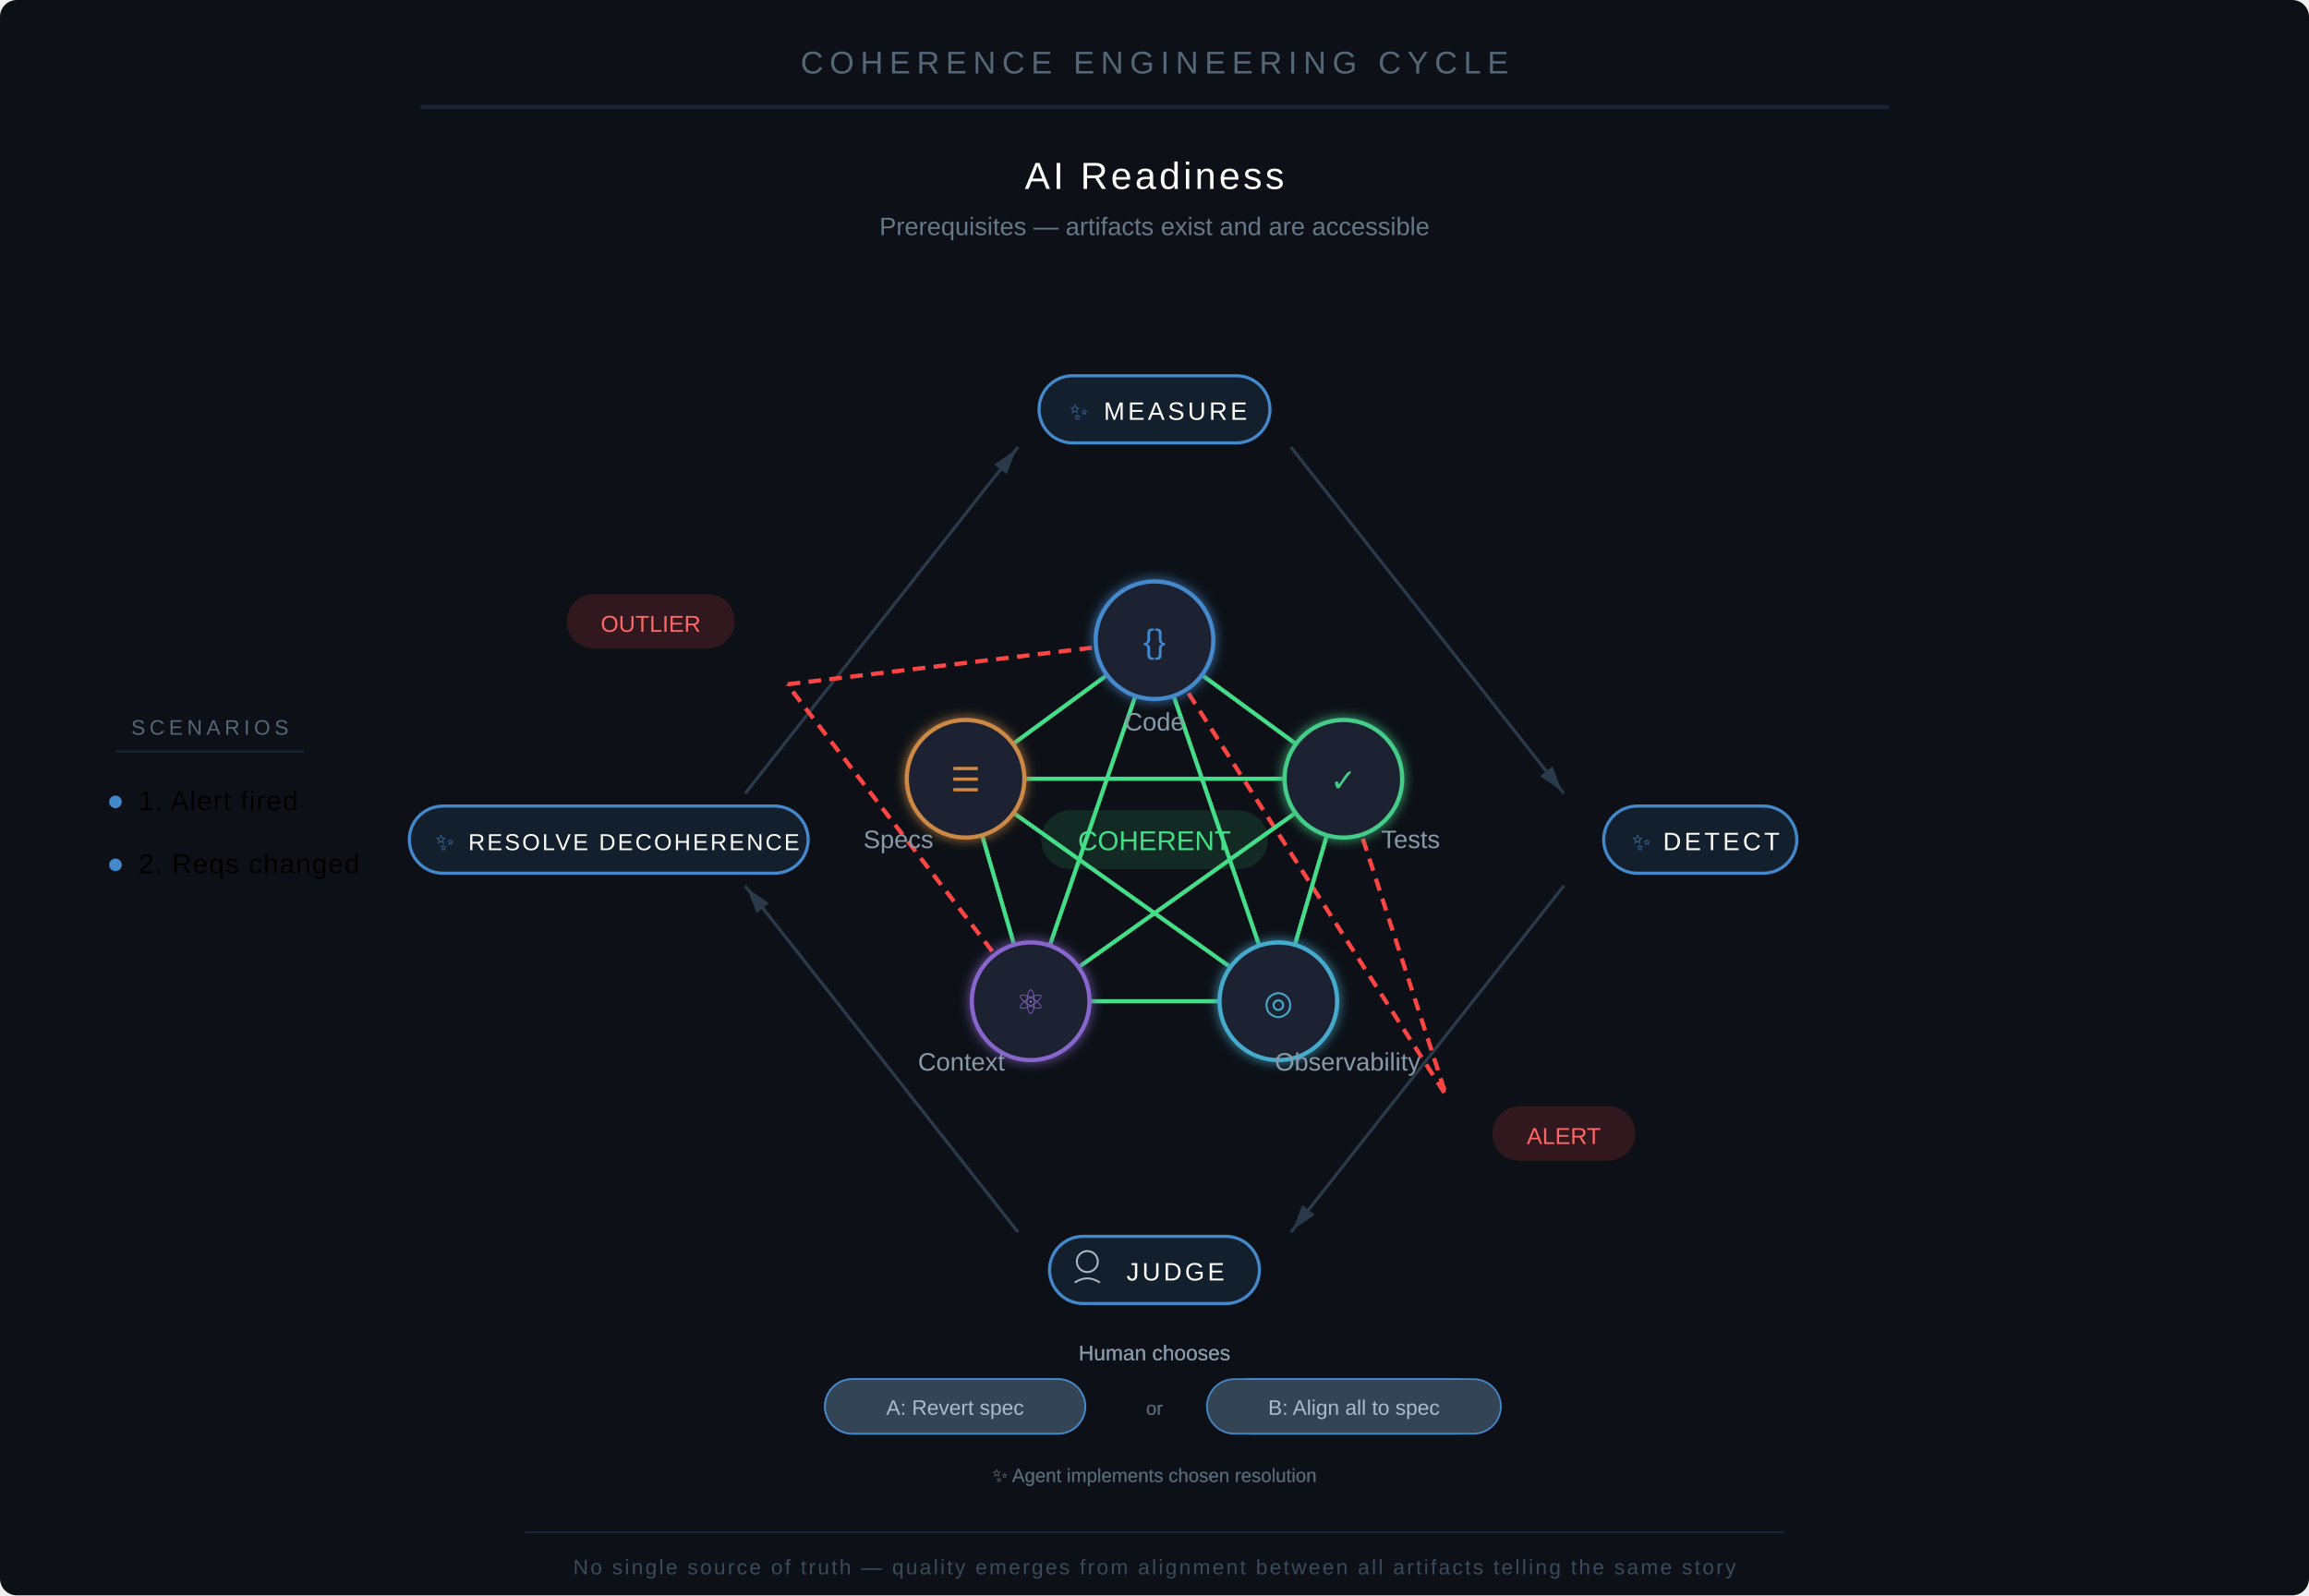
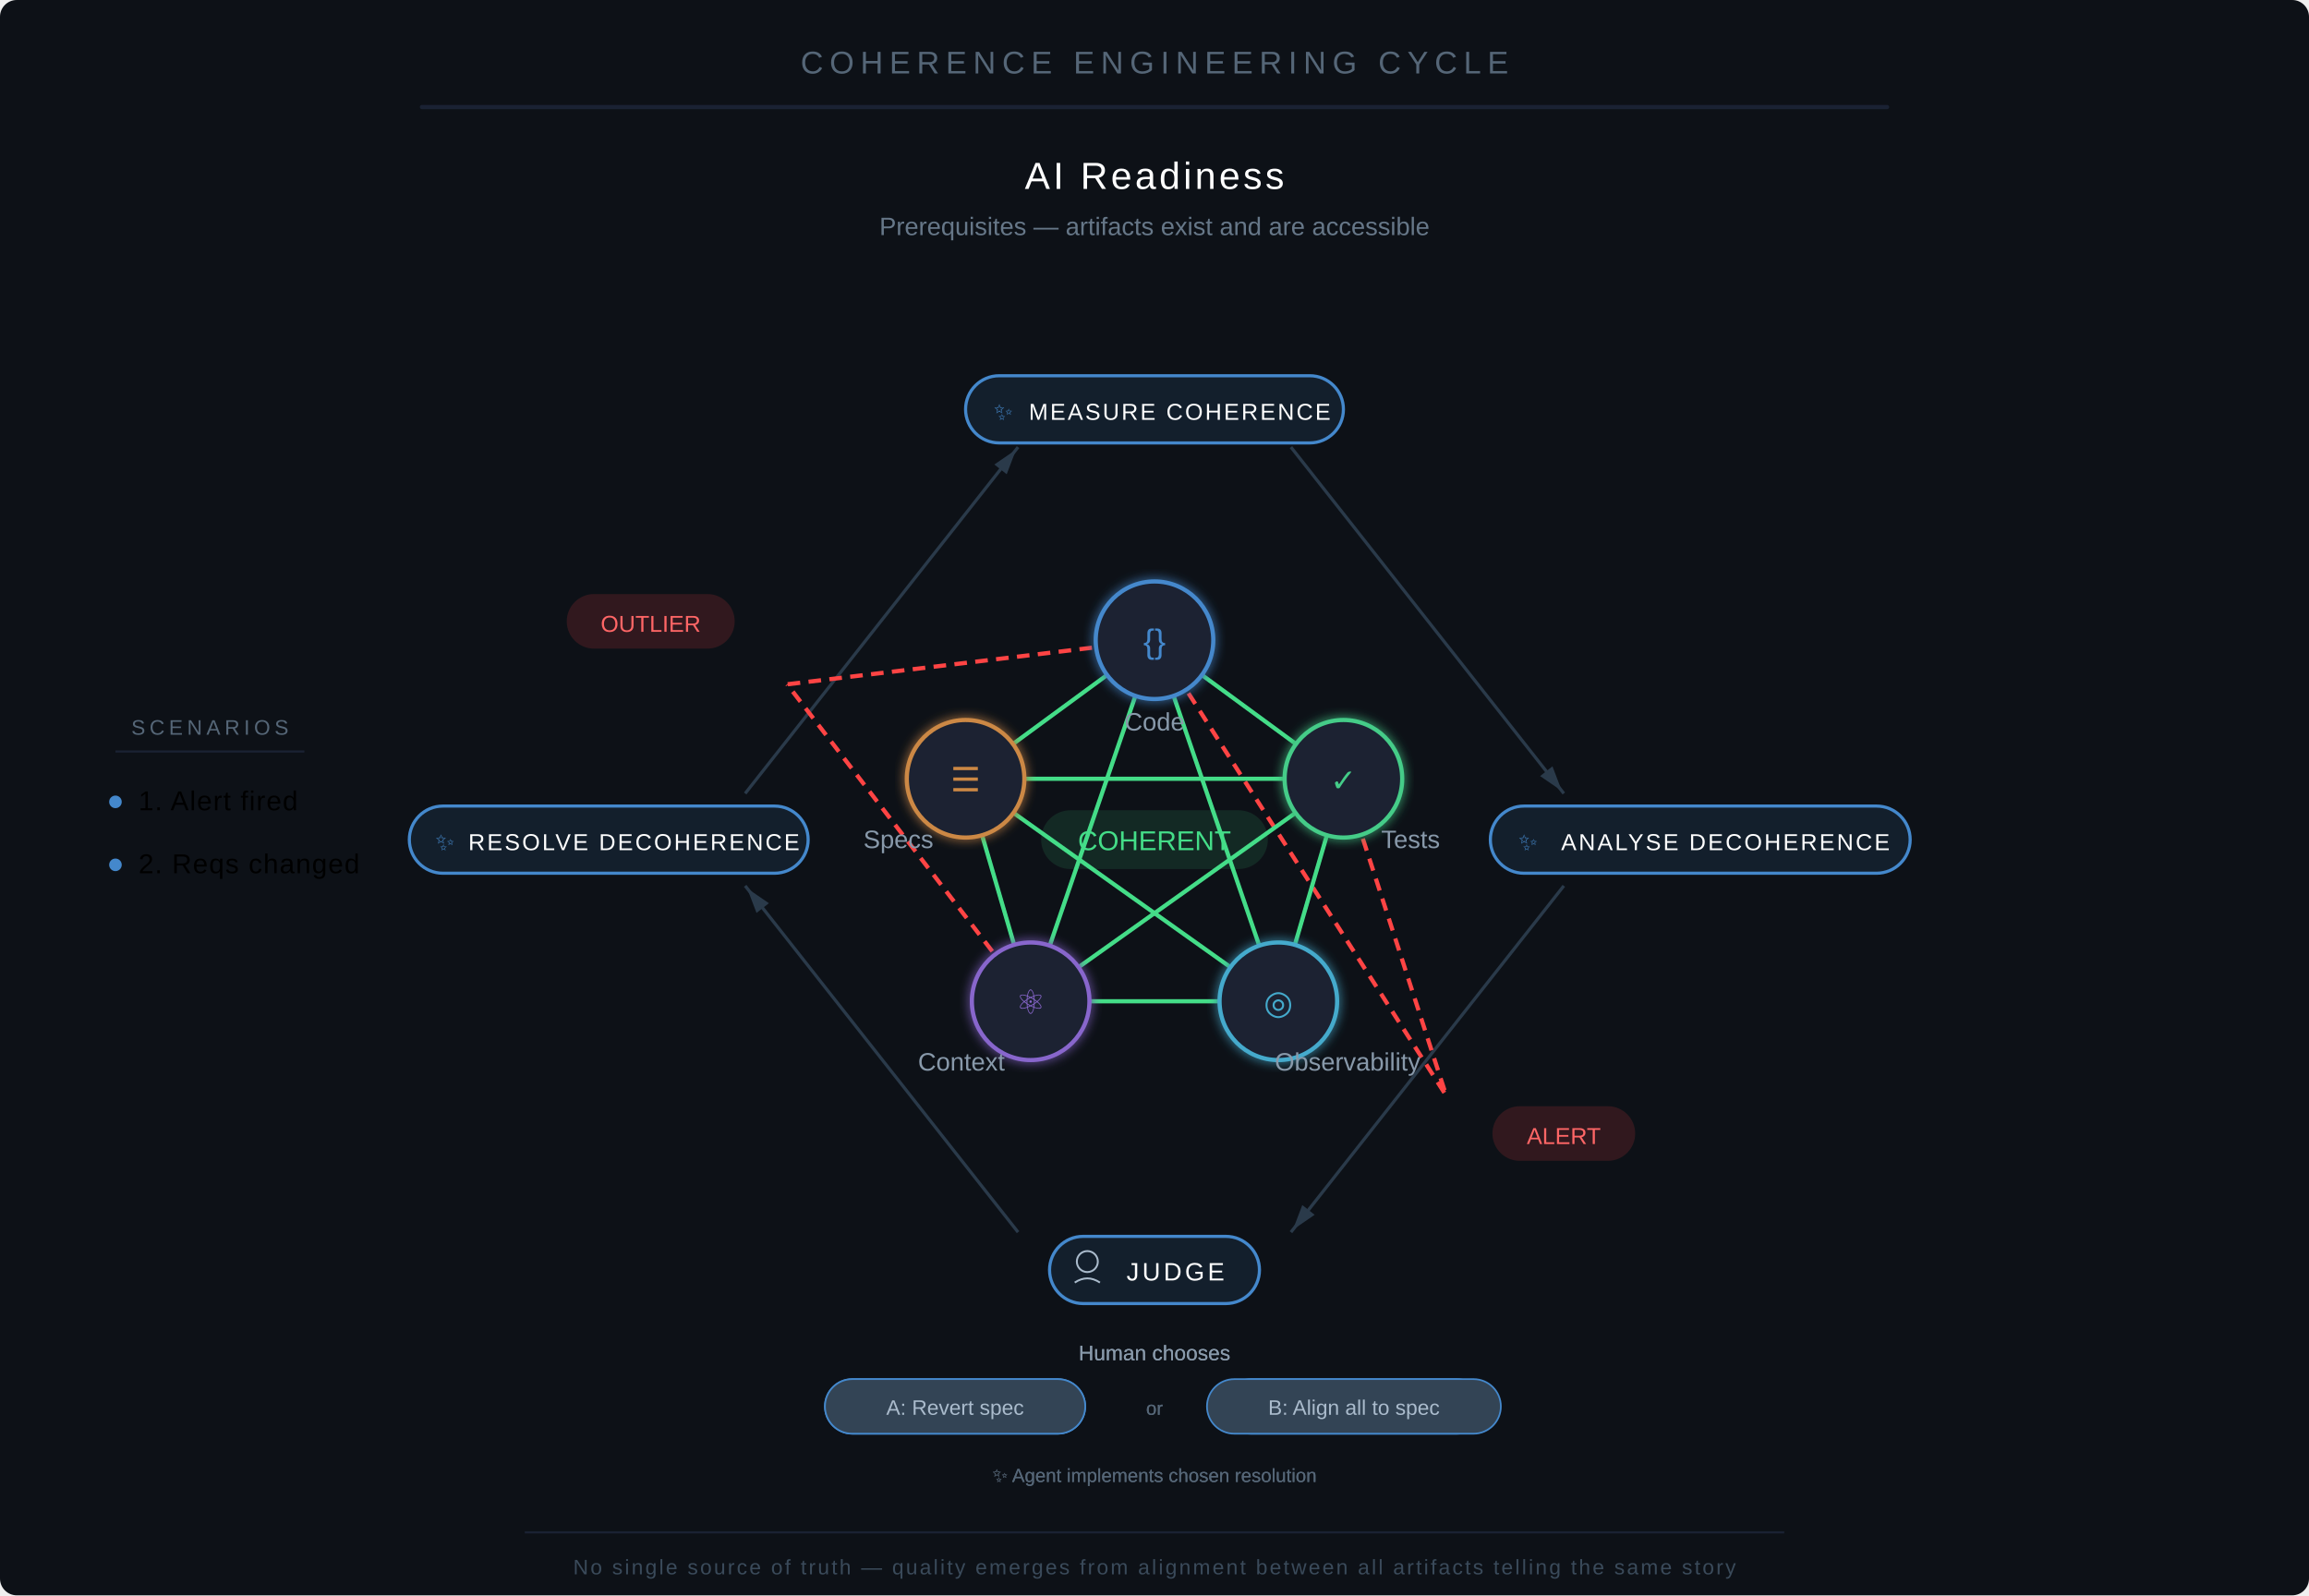
<svg xmlns="http://www.w3.org/2000/svg" viewBox="0 0 1100 760" width="1100" height="760">
  <defs>
    <filter id="glow">
      <feGaussianBlur stdDeviation="2.5" result="b" />
      <feMerge>
        <feMergeNode in="b" />
        <feMergeNode in="SourceGraphic" />
      </feMerge>
    </filter>
    <filter id="haloGlow">
      <feGaussianBlur stdDeviation="5" />
    </filter>
    <marker id="arrowDim" markerWidth="10" markerHeight="7" refX="9" refY="3.5" orient="auto">
      <path d="M0,1 L8,3.5 L0,6" fill="#2a3a4a" />
    </marker>
    <marker id="arrowEntry" markerWidth="10" markerHeight="7" refX="9" refY="3.5" orient="auto">
      <path d="M0,1 L8,3.5 L0,6" fill="#4488cc" />
    </marker>
    <marker id="arrowBlue" markerWidth="8" markerHeight="6" refX="8" refY="3" orient="auto">
      <path d="M0,0 L8,3 L0,6" fill="none" stroke="#66aadd" stroke-width="1" />
    </marker>
  </defs>
  <style>
    /* 48s loop — two scenarios, each 24s
       Scenario 1 (0-24s): Observability decoherence (alert fired)
       Scenario 2 (24-48s): Spec changed (new requirements)

       Phase timing per scenario:
       AI Readiness  0-3s / 24-27s     (0-6.25% / 50-56.25%)
       Measure       3-7s / 27-31s     (6.25-14.6% / 56.25-64.6%)
       Detect        7-12s / 31-36s    (14.6-25% / 64.6-75%)
       Resolve       12-17s / 36-41s   (25-35.4% / 75-85.4%)
       Implement     17-21s / 41-45s   (35.4-43.75% / 85.4-93.75%)
       Pause         21-24s / 45-48s   (43.75-50% / 93.75-100%) */

    text{font-family:'Helvetica Neue',Arial,sans-serif}
    .node-circle{fill:#1a2233;stroke-width:2}
    .node-label{font-size:12px;fill:#8899aa;text-anchor:middle;font-weight:400}
    .node-icon{text-anchor:middle;font-weight:400}
    .path-label{font-size:11px;fill:#aabbcc;text-anchor:middle}

    /* ---- AI READINESS (entry, shows at start of each scenario) ---- */
    @keyframes aiEntry{
      0%{opacity:0}1%{opacity:0}2.5%{opacity:1}5%{opacity:1}6.25%{opacity:0}
      49%{opacity:0}50%{opacity:0}52.5%{opacity:1}55%{opacity:1}56.25%{opacity:0}
      100%{opacity:0}}
    #ai-readiness{animation:aiEntry 48s infinite}
    @keyframes entryArrow{
      0%{opacity:0}4%{opacity:0}5.5%{opacity:0.8}6.5%{opacity:0.2}7%{opacity:0}
      54%{opacity:0}55.5%{opacity:0.8}56.5%{opacity:0.2}57%{opacity:0}
      100%{opacity:0}}
    #entry-arrow{animation:entryArrow 48s infinite}

    /* ---- NODE APPEARANCES (fade in once, stay visible) ---- */
    @keyframes n1{0%{opacity:0}1%{opacity:0}2.5%{opacity:1}100%{opacity:1}}
    @keyframes n2{0%{opacity:0}1.5%{opacity:0}3%{opacity:1}100%{opacity:1}}
    @keyframes n3{0%{opacity:0}2%{opacity:0}3.5%{opacity:1}100%{opacity:1}}
    @keyframes n4{0%{opacity:0}2.5%{opacity:0}4%{opacity:1}100%{opacity:1}}
    @keyframes n5{0%{opacity:0}3%{opacity:0}4.5%{opacity:1}100%{opacity:1}}
    #node-code{animation:n1 48s infinite}#node-tests{animation:n2 48s infinite}
    #node-obs{animation:n3 48s infinite}#node-context{animation:n4 48s infinite}
    #node-specs-g{animation:n5 48s infinite}

    /* ---- CYCLE BADGES (bright when active, dim otherwise — twice per loop) ---- */
    @keyframes bMeasure{
      0%{opacity:0.3}
      6.25%{opacity:0.3}8%{opacity:1}13%{opacity:1}14.6%{opacity:0.3}
      56.25%{opacity:0.3}58%{opacity:1}63%{opacity:1}64.6%{opacity:0.3}
      100%{opacity:0.3}}
    @keyframes bDetect{
      0%{opacity:0.3}
      14.6%{opacity:0.3}16%{opacity:1}23%{opacity:1}25%{opacity:0.3}
      64.6%{opacity:0.3}66%{opacity:1}73%{opacity:1}75%{opacity:0.3}
      100%{opacity:0.3}}
    @keyframes bResolve{
      0%{opacity:0.3}
      25%{opacity:0.3}27%{opacity:1}33%{opacity:1}35.4%{opacity:0.3}
      75%{opacity:0.3}77%{opacity:1}83%{opacity:1}85.4%{opacity:0.3}
      100%{opacity:0.3}}
    @keyframes bImplement{
      0%{opacity:0.3}
      35.4%{opacity:0.3}37%{opacity:1}42%{opacity:1}43.75%{opacity:0.3}
      85.4%{opacity:0.3}87%{opacity:1}92%{opacity:1}93.75%{opacity:0.3}
      100%{opacity:0.3}}
    #badge-measure{animation:bMeasure 48s infinite}
    #badge-detect{animation:bDetect 48s infinite}
    #badge-resolve{animation:bResolve 48s infinite}
    #badge-implement{animation:bImplement 48s infinite}

    /* Badge halos */
    @keyframes bhMeasure{
      0%{opacity:0}
      6.25%{opacity:0}8%{opacity:0.4}13%{opacity:0.4}14.6%{opacity:0}
      56.25%{opacity:0}58%{opacity:0.4}63%{opacity:0.4}64.6%{opacity:0}
      100%{opacity:0}}
    @keyframes bhDetect{
      0%{opacity:0}
      14.6%{opacity:0}16%{opacity:0.4}23%{opacity:0.4}25%{opacity:0}
      64.6%{opacity:0}66%{opacity:0.4}73%{opacity:0.4}75%{opacity:0}
      100%{opacity:0}}
    @keyframes bhResolve{
      0%{opacity:0}
      25%{opacity:0}27%{opacity:0.4}33%{opacity:0.4}35.4%{opacity:0}
      75%{opacity:0}77%{opacity:0.4}83%{opacity:0.4}85.4%{opacity:0}
      100%{opacity:0}}
    @keyframes bhImplement{
      0%{opacity:0}
      35.4%{opacity:0}37%{opacity:0.4}42%{opacity:0.4}43.75%{opacity:0}
      85.4%{opacity:0}87%{opacity:0.4}92%{opacity:0.4}93.75%{opacity:0}
      100%{opacity:0}}
    #halo-measure{animation:bhMeasure 48s infinite}
    #halo-detect{animation:bhDetect 48s infinite}
    #halo-resolve{animation:bhResolve 48s infinite}
    #halo-implement{animation:bhImplement 48s infinite}

    /* ---- OBS DRIFT + STROKE (Scenario 1: drifts out 14.6-20%, stays out while AI
       fixes Code/Tests/Specs, returns 39-41% as alert clears) ---- */
    @keyframes obsDrift{
      0%{transform:translate(0,0)}14.6%{transform:translate(0,0)}
      20%{transform:translate(80px,45px)}39%{transform:translate(80px,45px)}
      41%{transform:translate(0,0)}100%{transform:translate(0,0)}}
    #obs-drift{animation:obsDrift 48s infinite ease-in-out}
    @keyframes obsStroke{
      0%{stroke:#44aacc}
      14.6%{stroke:#44aacc}16%{stroke:#ff4444}25%{stroke:#ff4444}
      27%{stroke:#44aacc}
      39%{stroke:#44aacc}41%{stroke:#44dd88}43.75%{stroke:#44dd88}
      46%{stroke:#44aacc}100%{stroke:#44aacc}}
    #obs-circle{animation:obsStroke 48s infinite}

    /* ---- SPECS DRIFT + STROKE (Scenario 2: drifts out 64.6-70%, stays out while AI
       aligns Code/Tests/Obs/Context, returns 89-91% as alignment completes) ---- */
    @keyframes specsDrift{
      0%{transform:translate(0,0)}64.6%{transform:translate(0,0)}
      70%{transform:translate(-85px,-45px)}89%{transform:translate(-85px,-45px)}
      91%{transform:translate(0,0)}100%{transform:translate(0,0)}}
    #specs-drift{animation:specsDrift 48s infinite ease-in-out}
    @keyframes specsStroke{
      0%{stroke:#cc8844}
      64.6%{stroke:#cc8844}66%{stroke:#ff4444}75%{stroke:#ff4444}
      77%{stroke:#cc8844}
      89%{stroke:#cc8844}91%{stroke:#44dd88}93.75%{stroke:#44dd88}
      96%{stroke:#cc8844}100%{stroke:#cc8844}}
    #specs-circle{animation:specsStroke 48s infinite}

    /* ---- MEASUREMENT (both scenarios) ---- */
    @keyframes connMeasure{
      0%{opacity:0}
      7.5%{opacity:0}9%{opacity:0.6}13%{opacity:0.6}14.6%{opacity:0}
      57.5%{opacity:0}59%{opacity:0.6}63%{opacity:0.6}64.6%{opacity:0}
      100%{opacity:0}}
    @keyframes dashPulse{to{stroke-dashoffset:-20}}
    .conn-measure{stroke:#4488cc;stroke-width:1.5;fill:none;stroke-dasharray:6 4;
      animation:connMeasure 48s infinite,dashPulse 0.8s linear infinite}

    /* ---- DECOHERENCE SC1: Obs drifts (14.6-25%) ---- */
    @keyframes decoherenceShow1{
      0%{opacity:0}16%{opacity:0}17%{opacity:1}23%{opacity:1}25%{opacity:0}100%{opacity:0}}
    #decoherence-sc1{animation:decoherenceShow1 48s infinite}

    /* ---- DECOHERENCE SC2: Specs drifts (64.6-75%) ---- */
    @keyframes decoherenceShow2{
      0%{opacity:0}66%{opacity:0}67%{opacity:1}73%{opacity:1}75%{opacity:0}100%{opacity:0}}
    #decoherence-sc2{animation:decoherenceShow2 48s infinite}

    .conn-red{stroke:#ff4444;stroke-width:2;fill:none;stroke-dasharray:6 4;animation:dashPulse 0.5s linear infinite}
    .conn-ok{stroke:#4488cc;stroke-width:1.5;fill:none;opacity:0.25}
    @keyframes outlierPulse{0%,100%{opacity:0.6}50%{opacity:1}}
    .outlier-badge{animation:outlierPulse 1.2s ease-in-out infinite}

    /* ---- RESOLUTION SC1 (25-35.4%) ---- */
    @keyframes resolutionShow1{
      0%{opacity:0}26%{opacity:0}27%{opacity:1}34%{opacity:1}35.4%{opacity:0}100%{opacity:0}}
    #resolution-sc1{animation:resolutionShow1 48s infinite}

    /* ---- RESOLUTION SC2 (75-85.4%) ---- */
    @keyframes resolutionShow2{
      0%{opacity:0}76%{opacity:0}77%{opacity:1}84%{opacity:1}85.4%{opacity:0}100%{opacity:0}}
    #resolution-sc2{animation:resolutionShow2 48s infinite}

    /* ---- IMPLEMENT (both scenarios — green connections appear after outlier returns) ---- */
    @keyframes implementShow{
      0%{opacity:0}
      40.5%{opacity:0}41.5%{opacity:1}42.5%{opacity:1}43.75%{opacity:0}
      90.5%{opacity:0}91.5%{opacity:1}92.5%{opacity:1}93.75%{opacity:0}
      100%{opacity:0}}
    #implement-group{animation:implementShow 48s infinite}
    .conn-green{stroke:#44dd88;stroke-width:2;fill:none}
    @keyframes badgeGlow{0%,100%{opacity:0.8}50%{opacity:1}}
    .coherent-badge{animation:badgeGlow 1.5s ease-in-out infinite}

    /* ---- HANDOFF DOT (Resolve → Implement after pill selection) ---- */
    @keyframes handoffMove{
      0%{transform:translate(550px,605px);opacity:0}
      33%{transform:translate(550px,605px);opacity:0}
      33.5%{transform:translate(550px,605px);opacity:0.9}
      36%{transform:translate(290px,400px);opacity:0.9}
      36.5%{transform:translate(290px,400px);opacity:0}
      83%{transform:translate(550px,605px);opacity:0}
      83.5%{transform:translate(550px,605px);opacity:0.9}
      86%{transform:translate(290px,400px);opacity:0.9}
      86.5%{transform:translate(290px,400px);opacity:0}
      100%{transform:translate(290px,400px);opacity:0}}
    #handoff-dot{animation:handoffMove 48s infinite ease-in-out}

    /* ---- AI WORKING SPARKLES (visible while node returns during implement) ---- */
    @keyframes aiWorking1{
      0%{opacity:0}36%{opacity:0}36.5%{opacity:1}39.5%{opacity:1}40.5%{opacity:0}100%{opacity:0}}
    @keyframes aiWorking2{
      0%{opacity:0}86%{opacity:0}86.5%{opacity:1}89.5%{opacity:1}90.5%{opacity:0}100%{opacity:0}}
    #ai-working-sc1{animation:aiWorking1 48s infinite}
    #ai-working-sc2{animation:aiWorking2 48s infinite}
    @keyframes sparkle{0%,100%{opacity:0.4}50%{opacity:1}}
    .ai-spark{animation:sparkle 0.7s ease-in-out infinite}

    /* ---- SCENARIO LIST ---- */
    @keyframes sc1Highlight{
      0%{fill:#ffffff}43.75%{fill:#ffffff}46%{fill:#445566}93.75%{fill:#445566}96%{fill:#ffffff}100%{fill:#ffffff}}
    @keyframes sc2Highlight{
      0%{fill:#445566}43.75%{fill:#445566}46%{fill:#ffffff}93.75%{fill:#ffffff}96%{fill:#445566}100%{fill:#445566}}
    #sc1-label{animation:sc1Highlight 48s infinite}
    #sc2-label{animation:sc2Highlight 48s infinite}
    @keyframes sc1Dot{
      0%{opacity:1}43.75%{opacity:1}46%{opacity:0}93.75%{opacity:0}96%{opacity:1}100%{opacity:1}}
    @keyframes sc2Dot{
      0%{opacity:0}43.75%{opacity:0}46%{opacity:1}93.75%{opacity:1}96%{opacity:0}100%{opacity:0}}
    #sc1-dot{animation:sc1Dot 48s infinite}
    #sc2-dot{animation:sc2Dot 48s infinite}

    /* ---- PILL SELECTION (human picks option B) ---- */
    /* SC1: resolve visible 27-34%, selection fires at ~30% */
    @keyframes pillADim1{
      0%{opacity:1}29.5%{opacity:1}30.5%{opacity:0.3}34%{opacity:0.3}35%{opacity:1}100%{opacity:1}}
    @keyframes pillBRect1{
      0%{stroke:#4488cc;fill:#334455}29.5%{stroke:#4488cc;fill:#334455}
      30.5%{stroke:#44ddaa;fill:#1a3344}34%{stroke:#44ddaa;fill:#1a3344}
      35%{stroke:#4488cc;fill:#334455}100%{stroke:#4488cc;fill:#334455}}
    @keyframes pillBText1{
      0%{fill:#aabbcc}29.5%{fill:#aabbcc}30.5%{fill:#ffffff}34%{fill:#ffffff}
      35%{fill:#aabbcc}100%{fill:#aabbcc}}
    #sc1-pill-a{animation:pillADim1 48s infinite}
    #sc1-rect-b{animation:pillBRect1 48s infinite}
    #sc1-text-b{animation:pillBText1 48s infinite}

    /* SC2: resolve visible 77-84%, selection fires at ~80% */
    @keyframes pillADim2{
      0%{opacity:1}79.5%{opacity:1}80.5%{opacity:0.3}84%{opacity:0.3}85%{opacity:1}100%{opacity:1}}
    @keyframes pillBRect2{
      0%{stroke:#4488cc;fill:#334455}79.5%{stroke:#4488cc;fill:#334455}
      80.5%{stroke:#44ddaa;fill:#1a3344}84%{stroke:#44ddaa;fill:#1a3344}
      85%{stroke:#4488cc;fill:#334455}100%{stroke:#4488cc;fill:#334455}}
    @keyframes pillBText2{
      0%{fill:#aabbcc}79.5%{fill:#aabbcc}80.5%{fill:#ffffff}84%{fill:#ffffff}
      85%{fill:#aabbcc}100%{fill:#aabbcc}}
    #sc2-pill-a{animation:pillADim2 48s infinite}
    #sc2-rect-b{animation:pillBRect2 48s infinite}
    #sc2-text-b{animation:pillBText2 48s infinite}
  </style>
  <rect width="1100" height="760" fill="#0d1117" rx="8" />
  <text x="550" y="35" font-size="15" fill="#556677" text-anchor="middle" font-weight="300" letter-spacing="3">COHERENCE ENGINEERING CYCLE</text>
  <rect x="200" y="50" width="700" height="2" rx="1" fill="#1a2233" />
  <rect x="200" y="50" width="0" height="2" rx="1" fill="#4488cc" opacity="0.6">
    <animate attributeName="width" values="0;700;700;0;700;700" keyTimes="0;0.438;0.49;0.5;0.938;1" dur="48s" repeatCount="indefinite" />
  </rect>
  <text x="100" y="350" font-size="10" fill="#556677" text-anchor="middle" font-weight="500" letter-spacing="2">SCENARIOS</text>
  <line x1="55" y1="358" x2="145" y2="358" stroke="#1a2233" stroke-width="1" />
  <circle id="sc1-dot" cx="55" cy="382" r="3" fill="#4488cc" />
  <text id="sc1-label" x="66" y="386" font-size="13" font-weight="400" letter-spacing="0.5">1. Alert fired</text>
  <circle id="sc2-dot" cx="55" cy="412" r="3" fill="#4488cc" />
  <text id="sc2-label" x="66" y="416" font-size="13" font-weight="400" letter-spacing="0.5">2. Reqs changed</text>
  <g id="ai-readiness">
    <text x="550" y="90" font-size="18" fill="#ffffff" text-anchor="middle" font-weight="300" letter-spacing="1.5">AI Readiness</text>
    <text x="550" y="112" font-size="12" fill="#667788" text-anchor="middle" font-weight="300">Prerequisites — artifacts exist and are accessible</text>
  </g>
  <line id="entry-arrow" x1="550" y1="125" x2="550" y2="172" stroke="#4488cc" stroke-width="1.5" marker-end="url(#arrowEntry)" opacity="0" />
  <line x1="615" y1="213" x2="745" y2="378" stroke="#2a3a4a" stroke-width="1.5" marker-end="url(#arrowDim)" />
  <line x1="745" y1="422" x2="615" y2="587" stroke="#2a3a4a" stroke-width="1.5" marker-end="url(#arrowDim)" />
  <line x1="485" y1="587" x2="355" y2="422" stroke="#2a3a4a" stroke-width="1.5" marker-end="url(#arrowDim)" />
  <line x1="355" y1="378" x2="485" y2="213" stroke="#2a3a4a" stroke-width="1.5" marker-end="url(#arrowDim)" />
-   <ellipse id="halo-measure" cx="550" cy="195" rx="70" ry="22" fill="#4488cc" opacity="0" filter="url(#haloGlow)" />
-   <ellipse id="halo-detect" cx="810" cy="400" rx="55" ry="22" fill="#4488cc" opacity="0" filter="url(#haloGlow)" />
+   <ellipse id="halo-measure" cx="550" cy="195" rx="100" ry="22" fill="#4488cc" opacity="0" filter="url(#haloGlow)" />
+   <ellipse id="halo-detect" cx="810" cy="400" rx="105" ry="22" fill="#4488cc" opacity="0" filter="url(#haloGlow)" />
  <ellipse id="halo-resolve" cx="550" cy="605" rx="60" ry="22" fill="#4488cc" opacity="0" filter="url(#haloGlow)" />
  <ellipse id="halo-implement" cx="290" cy="400" rx="100" ry="22" fill="#4488cc" opacity="0" filter="url(#haloGlow)" />
  <g id="badge-measure" transform="translate(550,195)">
-     <rect x="-55" y="-16" width="110" height="32" rx="16" fill="#4488cc" fill-opacity="0.12" stroke="#4488cc" stroke-width="1.5" />
-     <text x="-36" y="5" font-size="11" fill="#4488cc" text-anchor="middle">✨</text>
-     <text x="10" y="5" font-size="12" fill="#fff" text-anchor="middle" font-weight="500" letter-spacing="1.5">MEASURE</text>
+     <rect x="-90" y="-16" width="180" height="32" rx="16" fill="#4488cc" fill-opacity="0.12" stroke="#4488cc" stroke-width="1.5" />
+     <text x="-72" y="5" font-size="11" fill="#4488cc" text-anchor="middle">✨</text>
+     <text x="12" y="5" font-size="11" fill="#fff" text-anchor="middle" font-weight="500" letter-spacing="1">MEASURE COHERENCE</text>
  </g>
  <g id="badge-detect" transform="translate(810,400)">
-     <rect x="-46" y="-16" width="92" height="32" rx="16" fill="#4488cc" fill-opacity="0.12" stroke="#4488cc" stroke-width="1.5" />
-     <text x="-28" y="5" font-size="11" fill="#4488cc" text-anchor="middle">✨</text>
-     <text x="10" y="5" font-size="12" fill="#fff" text-anchor="middle" font-weight="500" letter-spacing="1.5">DETECT</text>
+     <rect x="-100" y="-16" width="200" height="32" rx="16" fill="#4488cc" fill-opacity="0.12" stroke="#4488cc" stroke-width="1.5" />
+     <text x="-82" y="5" font-size="11" fill="#4488cc" text-anchor="middle">✨</text>
+     <text x="12" y="5" font-size="11" fill="#fff" text-anchor="middle" font-weight="500" letter-spacing="1">ANALYSE DECOHERENCE</text>
  </g>
  <g id="badge-resolve" transform="translate(550,605)">
    <rect x="-50" y="-16" width="100" height="32" rx="16" fill="#4488cc" fill-opacity="0.12" stroke="#4488cc" stroke-width="1.5" />
    <circle cx="-32" cy="-4" r="5" fill="none" stroke="#aabbcc" stroke-width="0.9" />
    <path d="M-38,6 Q-32,2 -26,6" fill="none" stroke="#aabbcc" stroke-width="0.9" />
    <text x="10" y="5" font-size="12" fill="#fff" text-anchor="middle" font-weight="500" letter-spacing="1.5">JUDGE</text>
  </g>
  <g id="badge-implement" transform="translate(290,400)">
    <rect x="-95" y="-16" width="190" height="32" rx="16" fill="#4488cc" fill-opacity="0.12" stroke="#4488cc" stroke-width="1.5" />
    <text x="-78" y="5" font-size="11" fill="#4488cc" text-anchor="middle">✨</text>
    <text x="12" y="5" font-size="11" fill="#fff" text-anchor="middle" font-weight="500" letter-spacing="1">RESOLVE DECOHERENCE</text>
  </g>
  <line x1="550" y1="305" x2="640" y2="371" class="conn-measure" />
  <line x1="550" y1="305" x2="609" y2="477" class="conn-measure" />
  <line x1="550" y1="305" x2="491" y2="477" class="conn-measure" />
  <line x1="550" y1="305" x2="460" y2="371" class="conn-measure" />
  <line x1="640" y1="371" x2="609" y2="477" class="conn-measure" />
  <line x1="640" y1="371" x2="491" y2="477" class="conn-measure" />
  <line x1="640" y1="371" x2="460" y2="371" class="conn-measure" />
  <line x1="609" y1="477" x2="491" y2="477" class="conn-measure" />
  <line x1="609" y1="477" x2="460" y2="371" class="conn-measure" />
  <line x1="491" y1="477" x2="460" y2="371" class="conn-measure" />
  <g id="decoherence-sc1">
    <line x1="550" y1="305" x2="689" y2="522" class="conn-red" />
    <line x1="640" y1="371" x2="689" y2="522" class="conn-red" />
    <line x1="550" y1="305" x2="640" y2="371" class="conn-ok" />
    <line x1="550" y1="305" x2="460" y2="371" class="conn-ok" />
    <line x1="460" y1="371" x2="491" y2="477" class="conn-ok" />
    <g class="outlier-badge" transform="translate(745,540)">
      <rect x="-34" y="-13" width="68" height="26" rx="13" fill="#ff4444" fill-opacity="0.15" />
      <text x="0" y="5" font-size="11" fill="#ff6666" text-anchor="middle" font-weight="500">ALERT</text>
    </g>
  </g>
  <g id="decoherence-sc2">
    <line x1="550" y1="305" x2="375" y2="326" class="conn-red" />
    <line x1="491" y1="477" x2="375" y2="326" class="conn-red" />
    <line x1="550" y1="305" x2="640" y2="371" class="conn-ok" />
    <line x1="640" y1="371" x2="609" y2="477" class="conn-ok" />
    <line x1="609" y1="477" x2="491" y2="477" class="conn-ok" />
    <g class="outlier-badge" transform="translate(310,296)">
      <rect x="-40" y="-13" width="80" height="26" rx="13" fill="#ff4444" fill-opacity="0.15" />
      <text x="0" y="5" font-size="11" fill="#ff6666" text-anchor="middle" font-weight="500">OUTLIER</text>
    </g>
  </g>
  <circle id="handoff-dot" r="5" fill="#4488cc" filter="url(#glow)" opacity="0" />
  <g id="implement-group">
    <line x1="550" y1="305" x2="640" y2="371" class="conn-green" />
    <line x1="550" y1="305" x2="609" y2="477" class="conn-green" />
    <line x1="550" y1="305" x2="491" y2="477" class="conn-green" />
    <line x1="550" y1="305" x2="460" y2="371" class="conn-green" />
    <line x1="640" y1="371" x2="609" y2="477" class="conn-green" />
    <line x1="640" y1="371" x2="491" y2="477" class="conn-green" />
    <line x1="640" y1="371" x2="460" y2="371" class="conn-green" />
    <line x1="609" y1="477" x2="491" y2="477" class="conn-green" />
    <line x1="609" y1="477" x2="460" y2="371" class="conn-green" />
    <line x1="491" y1="477" x2="460" y2="371" class="conn-green" />
    <g class="coherent-badge" transform="translate(550,400)">
      <rect x="-54" y="-14" width="108" height="28" rx="14" fill="#44dd88" fill-opacity="0.12" />
      <text x="0" y="5" font-size="13" fill="#44dd88" text-anchor="middle" font-weight="400">COHERENT</text>
    </g>
  </g>
  <g id="node-code">
    <circle cx="550" cy="305" r="28" class="node-circle" stroke="#4488cc" filter="url(#glow)" />
    <text x="550" y="311" class="node-icon" font-size="16" fill="#4488cc">{}</text>
    <text x="550" y="348" class="node-label">Code</text>
  </g>
  <g id="node-tests">
    <circle cx="640" cy="371" r="28" class="node-circle" stroke="#44cc88" filter="url(#glow)" />
    <text x="640" y="377" class="node-icon" font-size="15" fill="#44cc88">✓</text>
    <text x="672" y="404" class="node-label" text-anchor="start">Tests</text>
  </g>
  <g id="obs-drift">
    <g id="node-obs">
      <circle id="obs-circle" cx="609" cy="477" r="28" class="node-circle" stroke="#44aacc" filter="url(#glow)" />
      <text x="609" y="483" class="node-icon" font-size="16" fill="#44aacc">◎</text>
      <text x="642" y="510" class="node-label" text-anchor="start">Observability</text>
    </g>
  </g>
  <g id="node-context">
    <circle cx="491" cy="477" r="28" class="node-circle" stroke="#8866cc" filter="url(#glow)" />
    <text x="491" y="483" class="node-icon" font-size="16" fill="#8866cc">⚛</text>
    <text x="458" y="510" class="node-label" text-anchor="end">Context</text>
  </g>
  <g id="specs-drift">
    <g id="node-specs-g">
      <circle id="specs-circle" cx="460" cy="371" r="28" class="node-circle" stroke="#cc8844" filter="url(#glow)" />
      <text x="460" y="377" class="node-icon" font-size="16" fill="#cc8844">☰</text>
      <text x="428" y="404" class="node-label" text-anchor="end">Specs</text>
    </g>
  </g>
  <g id="ai-working-sc1" opacity="0">
    <text class="ai-spark" x="565" y="290" font-size="11" fill="#4488cc" text-anchor="middle">✨</text>
    <text class="ai-spark" x="658" y="358" font-size="9" fill="#66aadd" text-anchor="middle" style="animation-delay:0.25s">✨</text>
    <text class="ai-spark" x="443" y="358" font-size="10" fill="#4488cc" text-anchor="middle" style="animation-delay:0.5s">✨</text>
  </g>
  <g id="ai-working-sc2" opacity="0">
    <text class="ai-spark" x="565" y="290" font-size="11" fill="#4488cc" text-anchor="middle">✨</text>
    <text class="ai-spark" x="658" y="358" font-size="9" fill="#66aadd" text-anchor="middle" style="animation-delay:0.2s">✨</text>
    <text class="ai-spark" x="626" y="462" font-size="10" fill="#4488cc" text-anchor="middle" style="animation-delay:0.4s">✨</text>
    <text class="ai-spark" x="474" y="462" font-size="9" fill="#66aadd" text-anchor="middle" style="animation-delay:0.6s">✨</text>
  </g>
  <g id="resolution-sc1">
    <text x="550" y="648" font-size="10" fill="#8899aa" text-anchor="middle">Human chooses</text>
    <g id="sc1-pill-a" transform="translate(455,670)">
      <rect x="-62" y="-13" width="124" height="26" rx="13" fill="#334455" stroke="#4488cc" stroke-width="0.8" />
      <text x="0" y="4" font-size="10" fill="#aabbcc" text-anchor="middle">A: Disable alert</text>
    </g>
    <text x="550" y="674" font-size="9" fill="#556677" text-anchor="middle">or</text>
    <g id="sc1-pill-b" transform="translate(645,670)">
      <rect id="sc1-rect-b" x="-62" y="-13" width="124" height="26" rx="13" fill="#334455" stroke="#4488cc" stroke-width="0.8" />
      <text id="sc1-text-b" x="0" y="4" font-size="10" fill="#aabbcc" text-anchor="middle">B: Fix edge case</text>
    </g>
    <text x="550" y="706" font-size="9" fill="#556677" text-anchor="middle">✨ Agent implements chosen resolution</text>
  </g>
  <g id="resolution-sc2">
    <text x="550" y="648" font-size="10" fill="#8899aa" text-anchor="middle">Human chooses</text>
    <g id="sc2-pill-a" transform="translate(455,670)">
      <rect x="-62" y="-13" width="124" height="26" rx="13" fill="#334455" stroke="#4488cc" stroke-width="0.8" />
      <text x="0" y="4" font-size="10" fill="#aabbcc" text-anchor="middle">A: Revert spec</text>
    </g>
    <text x="550" y="674" font-size="9" fill="#556677" text-anchor="middle">or</text>
    <g id="sc2-pill-b" transform="translate(645,670)">
      <rect id="sc2-rect-b" x="-70" y="-13" width="140" height="26" rx="13" fill="#334455" stroke="#4488cc" stroke-width="0.8" />
      <text id="sc2-text-b" x="0" y="4" font-size="10" fill="#aabbcc" text-anchor="middle">B: Align all to spec</text>
    </g>
    <text x="550" y="706" font-size="9" fill="#556677" text-anchor="middle">✨ Agent implements chosen resolution</text>
  </g>
  <line x1="250" y1="730" x2="850" y2="730" stroke="#1a2233" stroke-width="1" />
  <text x="550" y="750" font-size="10" fill="#3a4a5a" text-anchor="middle" letter-spacing="1">
    No single source of truth — quality emerges from alignment between all artifacts telling the same story
  </text>
</svg>
